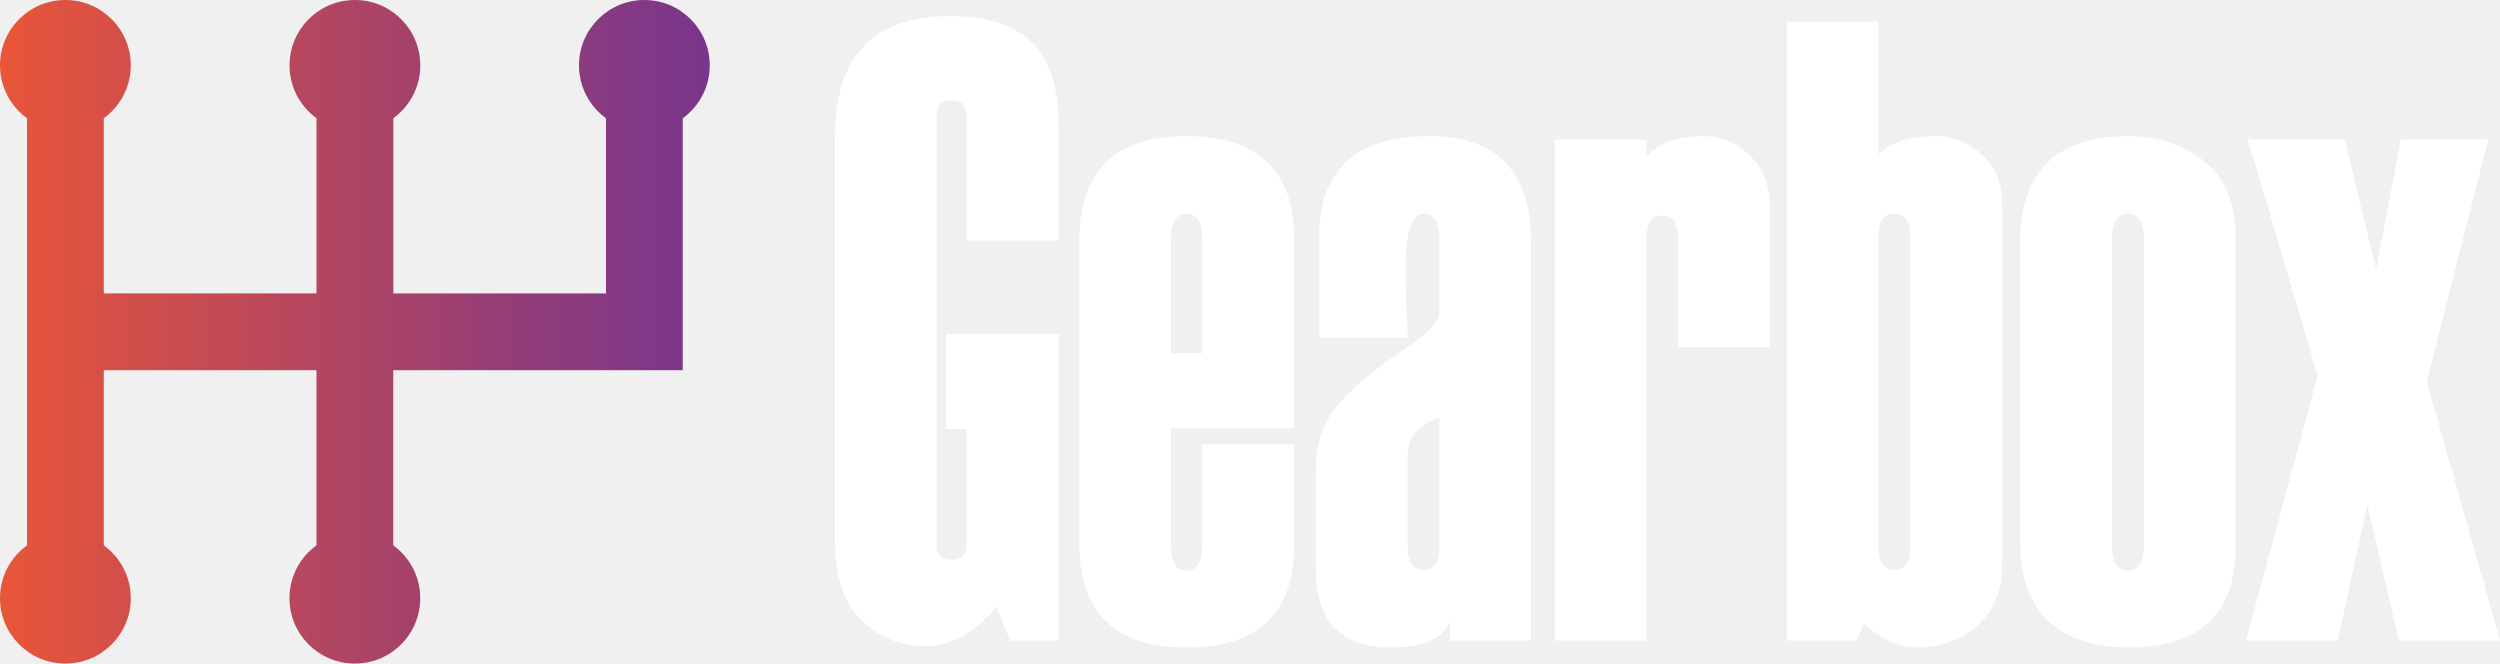
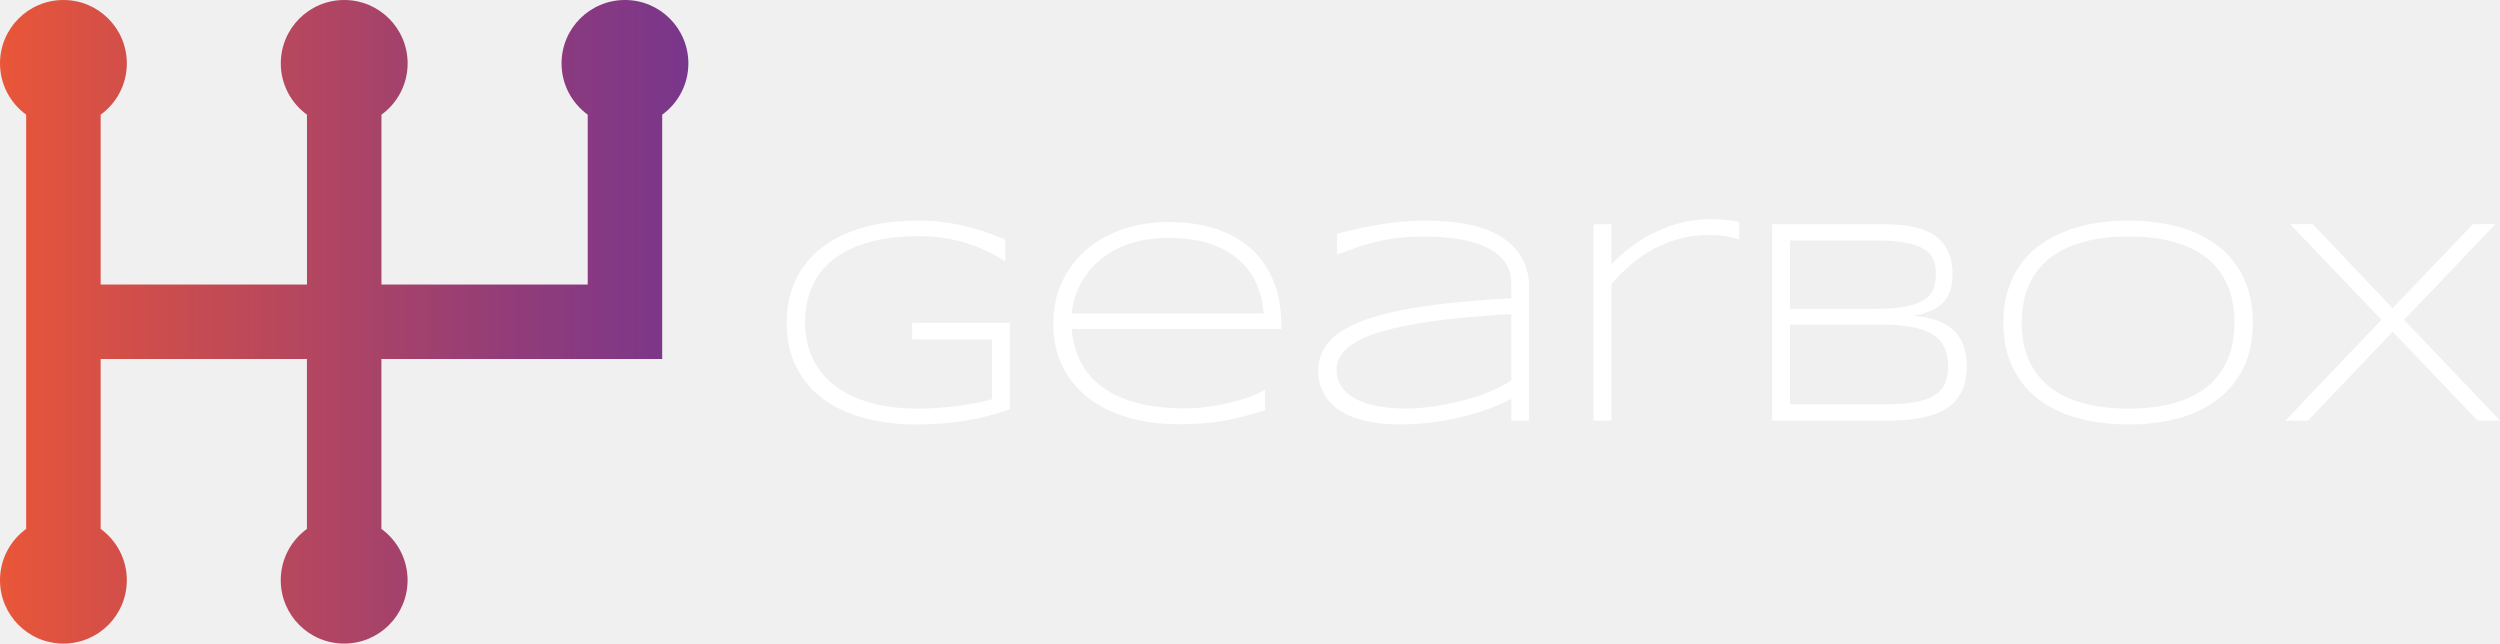
- <svg xmlns="http://www.w3.org/2000/svg" id="Calque_2" data-name="Calque 2" viewBox="0 0 427.08 113.36">
+ <svg xmlns="http://www.w3.org/2000/svg" id="Calque_2" data-name="Calque 2" viewBox="0 0 440.35 113.36">
  <defs>
    <style>
      .cls-1 {
        fill: #fff;
      }

      .cls-2 {
        fill: url(#Dégradé_sans_nom_3);
      }
    </style>
    <linearGradient id="Dégradé_sans_nom_3" data-name="Dégradé sans nom 3" x1="0" y1="56.68" x2="121.25" y2="56.68" gradientUnits="userSpaceOnUse">
      <stop offset="0" stop-color="#e95638" />
      <stop offset="0" stop-color="#e95638" />
      <stop offset=".17" stop-color="#d34f48" />
      <stop offset=".73" stop-color="#933d78" />
      <stop offset=".99" stop-color="#7a368b" />
      <stop offset="1" stop-color="#7a368b" />
    </linearGradient>
  </defs>
  <g id="Calque_1-2" data-name="Calque 1">
    <g>
      <path class="cls-2" d="M116.64,63.24V20.2c2.79-2.03,4.61-5.31,4.61-9.03,0-6.17-5-11.17-11.17-11.17s-11.17,5-11.17,11.17c0,3.71,1.82,7,4.61,9.03v29.92h-36.33v-29.92c2.79-2.03,4.61-5.31,4.61-9.03,0-6.17-5-11.17-11.17-11.17s-11.17,5-11.17,11.17c0,3.71,1.82,7,4.61,9.03v29.92H17.73v-29.92c2.79-2.03,4.61-5.31,4.61-9.03C22.34,5,17.34,0,11.17,0S0,5,0,11.17c0,3.71,1.82,7,4.61,9.03v72.96c-2.79,2.03-4.61,5.31-4.61,9.03,0,6.17,5,11.17,11.17,11.17s11.17-5,11.17-11.17c0-3.71-1.82-7-4.61-9.03v-29.92h36.33v29.92c-2.79,2.03-4.61,5.31-4.61,9.03,0,6.17,5,11.17,11.17,11.17s11.17-5,11.17-11.17c0-3.71-1.82-7-4.61-9.03v-29.92h49.45" />
      <g>
-         <path class="cls-1" d="M180.84,109.43h-8.31l-2.26-5.82c-3.81,4.52-7.85,6.78-12.1,6.78s-7.77-1.44-10.87-4.31c-3.1-2.88-4.65-7.46-4.65-13.75V23.32c0-13.71,6.53-20.57,19.59-20.57s18.6,6.24,18.6,18.73v19.61h-15.73v-21.38c0-1.72-.85-2.58-2.56-2.58s-2.56.86-2.56,2.58v73.35c0,1.72.85,2.58,2.56,2.58s2.56-.86,2.56-2.58v-19.76h-3.52v-16.22h19.26v52.34Z" />
-         <path class="cls-1" d="M221.05,73.16h-21.02v19.98c0,2.9.9,4.35,2.7,4.35s2.64-1.45,2.64-4.35v-17.25h15.68v17.4c0,11.55-6.14,17.32-18.43,17.32s-18.26-6.02-18.26-18.06v-51.24c0-12.04,6.09-18.06,18.26-18.06s18.43,5.77,18.43,17.32v32.58ZM205.37,60.33v-19.61c0-2.8-.88-4.2-2.64-4.2s-2.7,1.4-2.7,4.2v19.61h5.34Z" />
-         <path class="cls-1" d="M261.54,109.43h-13.86v-3.32c-1.17,3-4.53,4.5-10.07,4.5-8.55,0-12.82-4.47-12.82-13.42v-17.18c0-3.83,1.04-7.18,3.11-10.03s6.24-6.41,12.52-10.69c3.63-2.46,5.45-4.42,5.45-5.9v-12.68c0-2.8-.9-4.2-2.7-4.2-2.05,0-3.08,3.42-3.08,10.25,0,1.23.06,3.05.17,5.46.15,2.41.22,4.23.22,5.46h-15.13v-17.1c0-11.55,6.24-17.32,18.71-17.32,11.66,0,17.49,6.02,17.49,18.06v68.12ZM245.86,93.43v-22.04c-3.59,1.18-5.39,3.34-5.39,6.49v15.56c0,2.6.94,3.91,2.81,3.91,1.72,0,2.59-1.3,2.59-3.91Z" />
-         <path class="cls-1" d="M302.36,59.3h-15.68v-18.58c0-2.6-.9-3.91-2.7-3.91s-2.7,1.25-2.7,3.76v68.86h-15.68V23.84h15.68v2.88c2.09-2.31,5.32-3.46,9.68-3.46,3.12,0,5.79,1.12,8.03,3.35,2.24,2.24,3.36,5.17,3.36,8.81v23.89Z" />
-         <path class="cls-1" d="M318.42,106.55l-1.32,2.88h-11.87V3.71h15.68v22.71c1.88-2.11,5.13-3.17,9.77-3.17,2.83,0,5.43,1.02,7.8,3.06,2.37,2.04,3.56,4.98,3.56,8.81v61.48c0,4.32-1.42,7.74-4.25,10.25-2.83,2.51-6.23,3.76-10.2,3.76-3.09,0-6.14-1.35-9.16-4.05ZM326.35,93.43v-53.01c0-2.6-.9-3.91-2.7-3.91s-2.75,1.25-2.75,3.76v53.15c0,2.6.92,3.91,2.75,3.91s2.7-1.3,2.7-3.91Z" />
-         <path class="cls-1" d="M345.11,92.55v-51.24c0-12.04,6.22-18.06,18.65-18.06,4.8,0,9.03,1.4,12.68,4.2s5.47,7.18,5.47,13.12v52.71c0,11.55-6.05,17.32-18.15,17.32s-18.65-6.02-18.65-18.06ZM366.24,93.14v-52.42c0-2.8-.9-4.2-2.7-4.2s-2.75,1.4-2.75,4.2v52.42c0,2.9.92,4.35,2.75,4.35s2.7-1.45,2.7-4.35Z" />
-         <path class="cls-1" d="M427.08,109.43h-17.27l-5.39-23.22-5.06,23.22h-15.68l12.27-45.26-11.94-40.33h16.56l5.34,22.19,4.24-22.19h14.91l-10.51,41.36,12.54,44.23Z" />
+         <path class="cls-1" d="M161.37,38.85c1.59,0,3.08.08,4.46.24s2.69.39,3.95.68,2.48.65,3.68,1.06,2.39.87,3.6,1.37v3.83c-.96-.6-1.98-1.18-3.06-1.71-1.08-.54-2.25-1.01-3.5-1.41-1.25-.4-2.6-.72-4.03-.96-1.44-.24-2.98-.35-4.62-.35-3.36,0-6.29.35-8.8,1.06s-4.59,1.71-6.25,3.02c-1.66,1.31-2.91,2.9-3.74,4.78-.83,1.88-1.25,4-1.25,6.35,0,2.2.41,4.23,1.22,6.08.82,1.86,2.05,3.45,3.71,4.8,1.65,1.34,3.73,2.39,6.21,3.15s5.4,1.13,8.74,1.13c1.31,0,2.61-.05,3.9-.15,1.28-.1,2.5-.23,3.64-.39,1.14-.16,2.18-.34,3.12-.53s1.74-.39,2.39-.59v-10.5h-14.08v-2.95h17.23v15.21c-1.24.44-2.5.82-3.76,1.16s-2.58.62-3.93.84-2.75.4-4.21.52-2.98.18-4.57.18c-3.26,0-6.28-.37-9.07-1.1s-5.2-1.84-7.24-3.32-3.64-3.35-4.8-5.6-1.74-4.89-1.74-7.93c0-2.03.27-3.88.81-5.55s1.3-3.17,2.28-4.51,2.17-2.5,3.55-3.49,2.92-1.81,4.61-2.46,3.5-1.13,5.45-1.46,3.98-.49,6.09-.49Z" />
+         <path class="cls-1" d="M222.82,72.27c-1.41.44-2.72.81-3.93,1.12s-2.4.56-3.58.76-2.37.34-3.59.43-2.56.14-4.02.14c-3.39,0-6.46-.41-9.19-1.23s-5.07-2-6.99-3.54-3.4-3.4-4.44-5.58-1.56-4.63-1.56-7.35.5-5.05,1.5-7.25,2.4-4.09,4.19-5.67,3.95-2.8,6.45-3.68,5.26-1.31,8.29-1.31,5.93.42,8.39,1.26,4.52,2.04,6.2,3.6,2.95,3.45,3.83,5.68,1.31,4.73,1.31,7.52v.78h-36.92c.18,2.15.72,4.09,1.61,5.82.89,1.73,2.15,3.2,3.79,4.41,1.64,1.21,3.65,2.14,6.05,2.78s5.19.97,8.38.97c1.36,0,2.74-.09,4.13-.28,1.4-.18,2.73-.43,4.01-.74,1.28-.31,2.44-.66,3.5-1.06s1.92-.8,2.6-1.22v3.65ZM222.57,55.2c-.12-1.76-.51-3.45-1.18-5.05-.67-1.6-1.68-3.02-3.01-4.24-1.33-1.23-3.03-2.2-5.09-2.92-2.06-.72-4.52-1.08-7.4-1.08-2.71,0-5.07.36-7.11,1.08-2.03.72-3.76,1.69-5.17,2.91-1.41,1.22-2.52,2.63-3.33,4.23-.81,1.6-1.32,3.29-1.54,5.07h33.82Z" />
+         <path class="cls-1" d="M266.21,74.08v-3.83c-1.21.65-2.58,1.26-4.12,1.81s-3.16,1.03-4.86,1.44-3.45.71-5.25.93-3.56.33-5.29.33c-2.25,0-4.27-.2-6.06-.6s-3.3-1-4.55-1.8-2.2-1.79-2.87-2.97-1.01-2.56-1.01-4.12.39-2.91,1.17-4.09,1.89-2.22,3.34-3.1,3.19-1.63,5.23-2.24,4.32-1.13,6.84-1.56,5.24-.78,8.17-1.06,6.01-.51,9.25-.69v-2.64c0-1.07-.2-2.02-.6-2.85s-.97-1.54-1.69-2.15-1.57-1.12-2.54-1.54-2.03-.74-3.16-.99-2.33-.43-3.58-.54-2.51-.16-3.76-.16c-1.7,0-3.24.08-4.63.25s-2.69.4-3.9.69-2.37.63-3.48,1.02-2.22.8-3.35,1.23v-3.68c2.33-.62,4.82-1.16,7.47-1.62s5.45-.69,8.42-.69c2.52,0,4.87.21,7.05.64s4.08,1.11,5.69,2.05,2.88,2.15,3.8,3.64,1.39,3.29,1.39,5.43v23.47h-3.12ZM266.21,55.32c-5.49.3-10.19.73-14.08,1.28-3.89.55-7.07,1.23-9.54,2.04s-4.28,1.75-5.43,2.82c-1.15,1.07-1.73,2.29-1.73,3.65,0,1.11.28,2.09.84,2.95s1.37,1.57,2.43,2.15c1.06.58,2.34,1.02,3.86,1.31,1.51.29,3.21.44,5.09.44,1.11,0,2.26-.06,3.44-.19s2.37-.3,3.54-.53c1.18-.23,2.33-.5,3.48-.81,1.14-.31,2.22-.65,3.23-1.02s1.93-.76,2.76-1.18,1.53-.85,2.1-1.28v-11.63Z" />
+         <path class="cls-1" d="M304.3,41.66c-.86-.18-1.98-.26-3.34-.26-1.88,0-3.65.23-5.3.69s-3.19,1.09-4.61,1.88-2.73,1.71-3.94,2.76-2.3,2.16-3.27,3.34v24.02h-3.15v-34.6h3.15v7.05c1.12-1.16,2.35-2.22,3.66-3.2s2.71-1.81,4.17-2.51,2.99-1.24,4.6-1.64,3.26-.59,4.97-.59c.59,0,1.12.01,1.59.04s.9.06,1.3.1.77.09,1.12.14.71.11,1.08.18v3.1c-.49-.15-1.16-.31-2.03-.49Z" />
+         <path class="cls-1" d="M346.44,64.54c0,1.34-.18,2.51-.53,3.5s-.84,1.84-1.47,2.56-1.39,1.29-2.27,1.74-1.85.8-2.91,1.06-2.19.44-3.4.54-2.46.15-3.75.15h-19.97v-34.6h19.52c.99,0,1.98.04,2.97.13s1.94.24,2.86.47,1.76.54,2.54.94,1.46.93,2.04,1.59,1.03,1.44,1.36,2.37.49,2.01.49,3.27c0,1.12-.14,2.1-.42,2.92s-.7,1.53-1.26,2.12-1.28,1.07-2.15,1.45-1.9.68-3.07.89c1.68.12,3.11.4,4.31.86s2.17,1.06,2.92,1.81,1.31,1.66,1.66,2.71.53,2.23.53,3.54ZM340.98,48.32c0-.48-.03-.97-.1-1.45s-.22-.95-.45-1.39-.58-.86-1.02-1.24c-.44-.38-1.05-.71-1.83-.99-.77-.27-1.73-.49-2.86-.65-1.13-.16-2.5-.24-4.09-.24h-15.34v12.04h15.34c2.27,0,4.08-.16,5.44-.49s2.4-.77,3.14-1.32c.73-.55,1.21-1.2,1.44-1.93.23-.74.34-1.51.34-2.33ZM343.14,64.48c0-1.31-.23-2.42-.68-3.34s-1.15-1.68-2.09-2.26c-.94-.59-2.15-1.02-3.63-1.29-1.48-.28-3.23-.42-5.26-.42h-16.19v14.05h16.62c2.1,0,3.87-.12,5.3-.37s2.59-.64,3.48-1.18c.88-.54,1.51-1.24,1.89-2.1s.57-1.88.57-3.09Z" />
+         <path class="cls-1" d="M396.81,56.81c0,3.11-.56,5.79-1.69,8.05-1.12,2.26-2.67,4.12-4.63,5.59-1.96,1.47-4.28,2.56-6.95,3.26-2.67.71-5.55,1.06-8.63,1.06s-6-.35-8.68-1.06c-2.68-.71-5.02-1.79-7-3.26-1.98-1.47-3.53-3.33-4.66-5.59-1.12-2.26-1.69-4.94-1.69-8.05,0-2.07.26-3.94.78-5.63s1.25-3.2,2.19-4.53c.94-1.33,2.08-2.49,3.41-3.46,1.33-.97,2.82-1.78,4.46-2.43s3.39-1.12,5.27-1.44c1.88-.31,3.85-.47,5.91-.47,3.09,0,5.96.35,8.63,1.06,2.67.71,4.98,1.79,6.95,3.26,1.96,1.47,3.51,3.33,4.63,5.59,1.12,2.26,1.69,4.94,1.69,8.05ZM393.58,56.81c0-2.45-.4-4.62-1.2-6.5-.8-1.88-1.98-3.46-3.54-4.75-1.56-1.28-3.51-2.26-5.83-2.92-2.33-.66-5.03-.99-8.1-.99s-5.78.34-8.13,1.01c-2.34.67-4.3,1.65-5.88,2.93-1.58,1.28-2.77,2.87-3.58,4.76-.81,1.89-1.21,4.04-1.21,6.46s.4,4.62,1.21,6.5c.81,1.88,2,3.46,3.58,4.75,1.58,1.28,3.54,2.26,5.88,2.92,2.34.66,5.05.99,8.13.99s5.78-.33,8.1-.99c2.33-.66,4.27-1.64,5.83-2.92,1.56-1.28,2.74-2.87,3.54-4.75.8-1.88,1.2-4.05,1.2-6.5Z" />
+         <path class="cls-1" d="M421.44,58.44l-14.91,15.64h-3.98l16.92-17.75-16.09-16.85h3.98l14.08,14.81,14.13-14.81h3.98l-16.09,16.85,16.9,17.75h-3.95l-14.96-15.64Z" />
      </g>
    </g>
  </g>
</svg>
